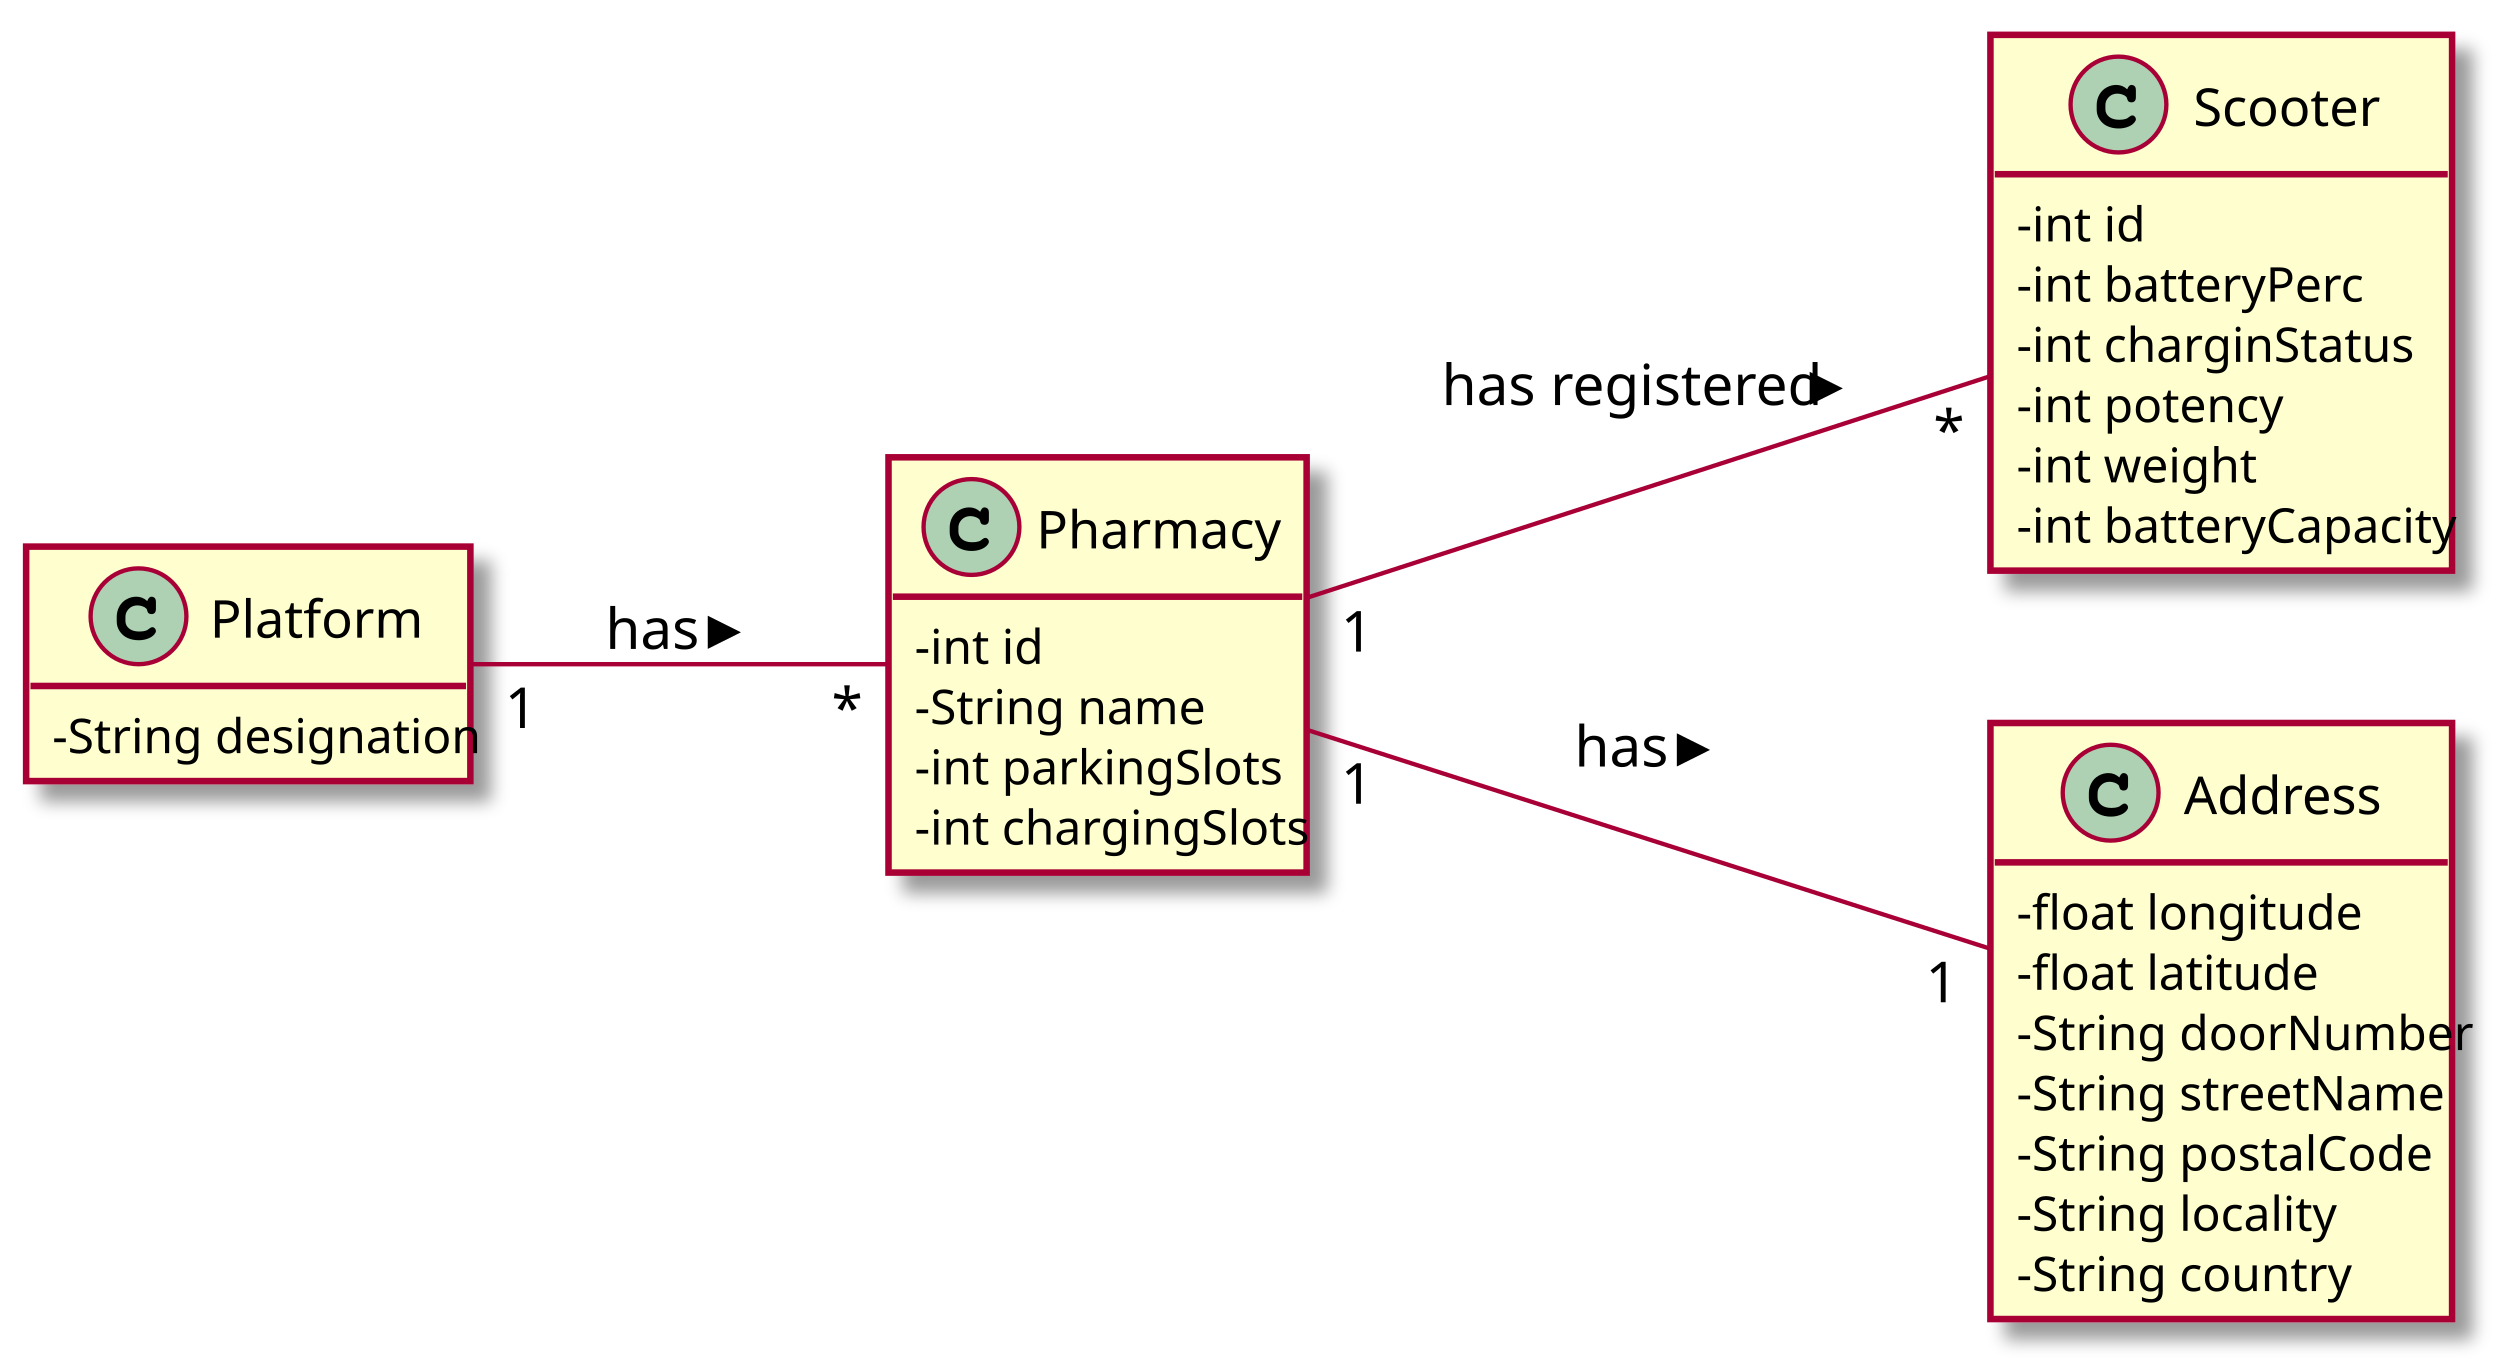
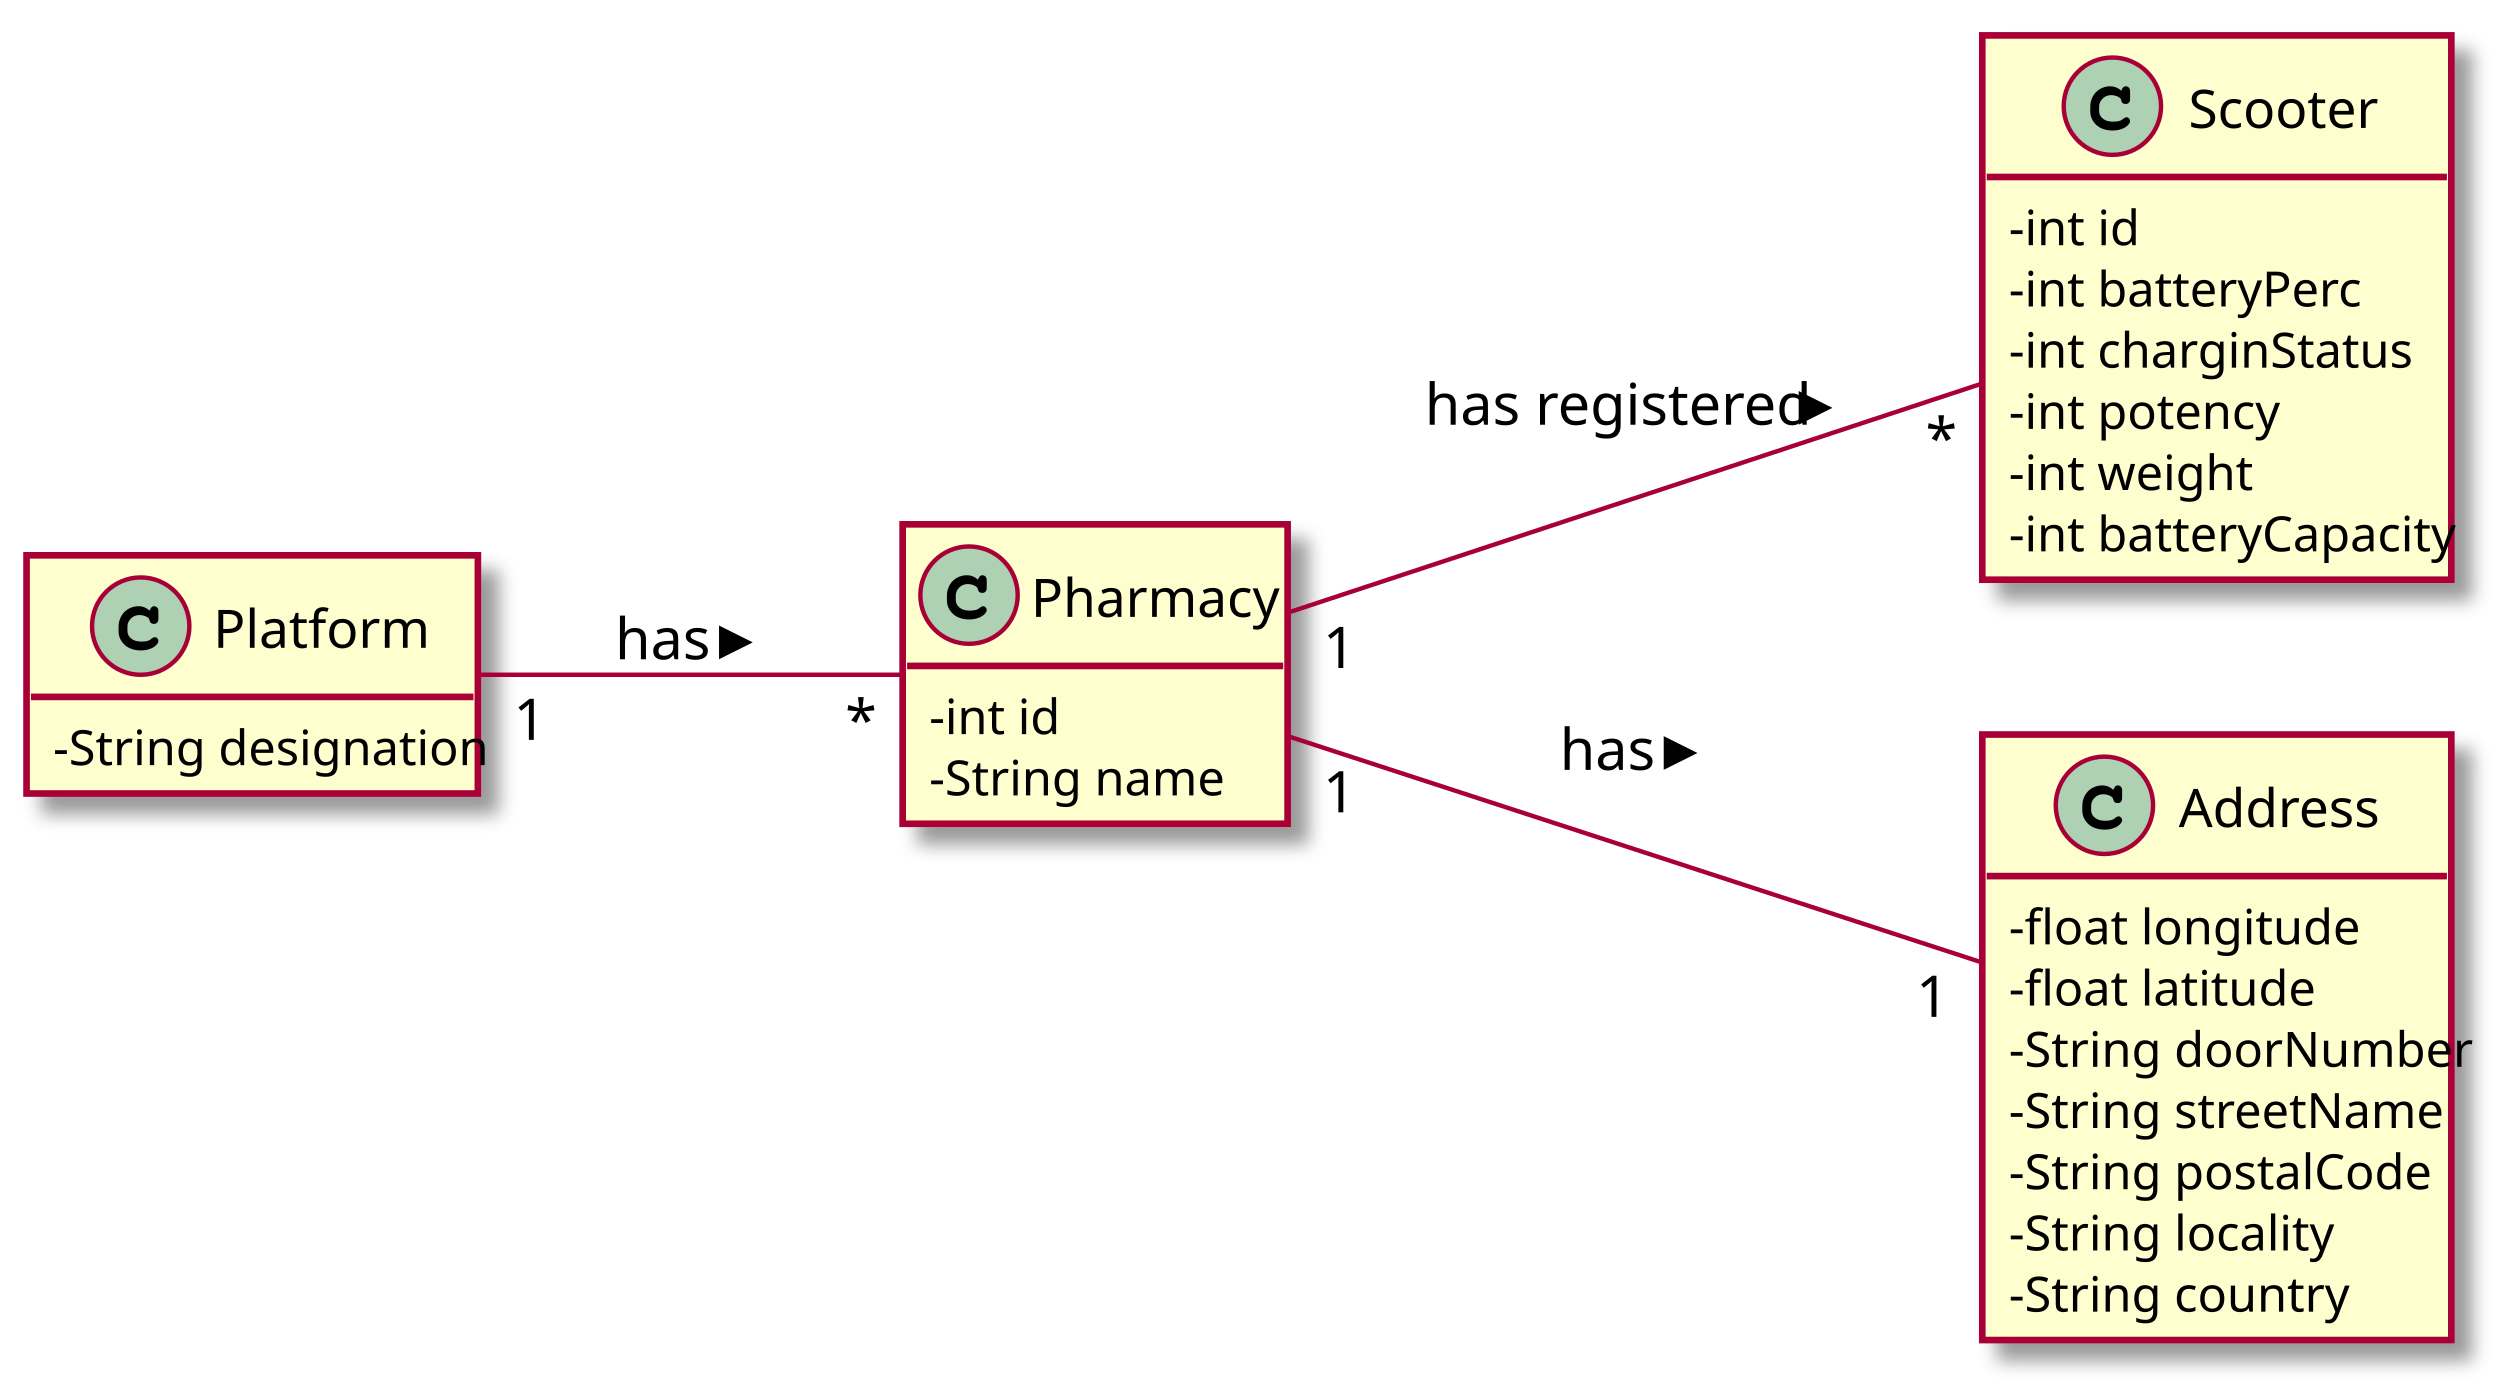
- <svg xmlns="http://www.w3.org/2000/svg" contentScriptType="application/ecmascript" contentStyleType="text/css" height="313px" preserveAspectRatio="none" style="width:574px;height:313px;" version="1.1" viewBox="0 0 574 313" width="574px" zoomAndPan="magnify">
+ <svg xmlns="http://www.w3.org/2000/svg" contentScriptType="application/ecmascript" contentStyleType="text/css" height="313px" preserveAspectRatio="none" style="width:565px;height:313px;" version="1.1" viewBox="0 0 565 313" width="565px" zoomAndPan="magnify">
  <defs>
-     <filter height="300%" id="f6oljwmbzo5jg" width="300%" x="-1" y="-1">
+     <filter height="300%" id="f18cg0yuogyd05" width="300%" x="-1" y="-1">
      <feGaussianBlur result="blurOut" stdDeviation="2.0" />
      <feColorMatrix in="blurOut" result="blurOut2" type="matrix" values="0 0 0 0 0 0 0 0 0 0 0 0 0 0 0 0 0 0 .4 0" />
      <feOffset dx="4.0" dy="4.0" in="blurOut2" result="blurOut3" />
      <feBlend in="SourceGraphic" in2="blurOut3" mode="normal" />
    </filter>
  </defs>
  <g>
-     <rect fill="#FEFECE" filter="url(#f6oljwmbzo5jg)" height="53.836" id="Platform" style="stroke: #A80036; stroke-width: 1.5;" width="102" x="6" y="125.5" />
+     <rect fill="#FEFECE" filter="url(#f18cg0yuogyd05)" height="53.836" id="Platform" style="stroke: #A80036; stroke-width: 1.5;" width="102" x="6" y="125.5" />
    <ellipse cx="31.8" cy="141.5" fill="#ADD1B2" rx="11" ry="11" style="stroke: #A80036; stroke-width: 1.0;" />
    <path d="M33.8,138 Q34.003,137.5 34.237,137.25 Q34.472,137 34.737,137 Q35.206,137 35.503,137.281 Q35.8,137.562 35.8,138.219 L35.8,139.781 Q35.8,140.438 35.519,140.719 Q35.237,141 34.8,141 Q34.409,141 34.159,140.828 Q33.909,140.656 33.8,140.203 Q33.753,139.891 33.581,139.719 Q33.269,139.391 32.706,139.203 Q32.144,139 31.581,139 Q30.878,139 30.284,139.281 Q29.706,139.562 29.253,140.188 Q28.8,140.812 28.8,141.672 L28.8,142.594 Q28.8,143.625 29.644,144.312 Q30.488,145 31.988,145 Q32.878,145 33.503,144.797 Q33.862,144.688 34.269,144.328 Q34.534,144.125 34.675,144.062 Q34.816,144 34.987,144 Q35.316,144 35.55,144.266 Q35.8,144.516 35.8,144.875 Q35.8,145.219 35.456,145.625 Q34.956,146.219 34.159,146.547 Q33.112,147 31.831,147 Q30.331,147 29.128,146.406 Q28.159,145.938 27.472,144.922 Q26.8,143.906 26.8,142.703 L26.8,141.609 Q26.8,140.359 27.394,139.266 Q28.003,138.172 29.05,137.594 Q30.113,137 31.3,137 Q32.019,137 32.644,137.25 Q33.269,137.5 33.8,138 Z " />
    <text fill="#000000" font-family="sans-serif" font-size="12" lengthAdjust="spacingAndGlyphs" textLength="46" x="48.2" y="146.41">Platform</text>
    <line style="stroke: #A80036; stroke-width: 1.5;" x1="7" x2="107" y1="157.5" y2="157.5" />
    <text fill="#000000" font-family="sans-serif" font-size="11" lengthAdjust="spacingAndGlyphs" textLength="90" x="12" y="172.919">-String designation</text>
-     <rect fill="#FEFECE" filter="url(#f6oljwmbzo5jg)" height="95.344" id="Pharmacy" style="stroke: #A80036; stroke-width: 1.5;" width="96" x="204" y="105" />
-     <ellipse cx="223.05" cy="121" fill="#ADD1B2" rx="11" ry="11" style="stroke: #A80036; stroke-width: 1.0;" />
-     <path d="M225.05,117.5 Q225.253,117 225.488,116.75 Q225.722,116.5 225.988,116.5 Q226.456,116.5 226.753,116.781 Q227.05,117.062 227.05,117.719 L227.05,119.281 Q227.05,119.938 226.769,120.219 Q226.488,120.5 226.05,120.5 Q225.659,120.5 225.409,120.328 Q225.159,120.156 225.05,119.703 Q225.003,119.391 224.831,119.219 Q224.519,118.891 223.956,118.703 Q223.394,118.5 222.831,118.5 Q222.128,118.5 221.534,118.781 Q220.956,119.062 220.503,119.688 Q220.05,120.312 220.05,121.172 L220.05,122.094 Q220.05,123.125 220.894,123.812 Q221.738,124.5 223.238,124.5 Q224.128,124.5 224.753,124.297 Q225.113,124.188 225.519,123.828 Q225.784,123.625 225.925,123.562 Q226.066,123.5 226.238,123.5 Q226.566,123.5 226.8,123.766 Q227.05,124.016 227.05,124.375 Q227.05,124.719 226.706,125.125 Q226.206,125.719 225.409,126.047 Q224.363,126.5 223.081,126.5 Q221.581,126.5 220.378,125.906 Q219.409,125.438 218.722,124.422 Q218.05,123.406 218.05,122.203 L218.05,121.109 Q218.05,119.859 218.644,118.766 Q219.253,117.672 220.3,117.094 Q221.363,116.5 222.55,116.5 Q223.269,116.5 223.894,116.75 Q224.519,117 225.05,117.5 Z " />
-     <text fill="#000000" font-family="sans-serif" font-size="12" lengthAdjust="spacingAndGlyphs" textLength="55" x="237.95" y="125.91">Pharmacy</text>
-     <line style="stroke: #A80036; stroke-width: 1.5;" x1="205" x2="299" y1="137" y2="137" />
-     <text fill="#000000" font-family="sans-serif" font-size="11" lengthAdjust="spacingAndGlyphs" textLength="26" x="210" y="152.419">-int id</text>
-     <text fill="#000000" font-family="sans-serif" font-size="11" lengthAdjust="spacingAndGlyphs" textLength="61" x="210" y="166.255">-String name</text>
-     <text fill="#000000" font-family="sans-serif" font-size="11" lengthAdjust="spacingAndGlyphs" textLength="77" x="210" y="180.091">-int parkingSlots</text>
-     <text fill="#000000" font-family="sans-serif" font-size="11" lengthAdjust="spacingAndGlyphs" textLength="84" x="210" y="193.927">-int chargingSlots</text>
-     <rect fill="#FEFECE" filter="url(#f6oljwmbzo5jg)" height="123.016" id="Scooter" style="stroke: #A80036; stroke-width: 1.5;" width="106" x="457" y="8" />
-     <ellipse cx="486.4" cy="24" fill="#ADD1B2" rx="11" ry="11" style="stroke: #A80036; stroke-width: 1.0;" />
-     <path d="M488.4,20.5 Q488.603,20 488.837,19.75 Q489.072,19.5 489.337,19.5 Q489.806,19.5 490.103,19.781 Q490.4,20.062 490.4,20.719 L490.4,22.281 Q490.4,22.938 490.119,23.219 Q489.837,23.5 489.4,23.5 Q489.009,23.5 488.759,23.328 Q488.509,23.156 488.4,22.703 Q488.353,22.391 488.181,22.219 Q487.869,21.891 487.306,21.703 Q486.744,21.5 486.181,21.5 Q485.478,21.5 484.884,21.781 Q484.306,22.062 483.853,22.688 Q483.4,23.312 483.4,24.172 L483.4,25.094 Q483.4,26.125 484.244,26.812 Q485.087,27.5 486.587,27.5 Q487.478,27.5 488.103,27.297 Q488.462,27.188 488.869,26.828 Q489.134,26.625 489.275,26.562 Q489.416,26.5 489.587,26.5 Q489.916,26.5 490.15,26.766 Q490.4,27.016 490.4,27.375 Q490.4,27.719 490.056,28.125 Q489.556,28.719 488.759,29.047 Q487.712,29.5 486.431,29.5 Q484.931,29.5 483.728,28.906 Q482.759,28.438 482.072,27.422 Q481.4,26.406 481.4,25.203 L481.4,24.109 Q481.4,22.859 481.994,21.766 Q482.603,20.672 483.65,20.094 Q484.712,19.5 485.9,19.5 Q486.619,19.5 487.244,19.75 Q487.869,20 488.4,20.5 Z " />
-     <text fill="#000000" font-family="sans-serif" font-size="12" lengthAdjust="spacingAndGlyphs" textLength="42" x="503.6" y="28.91">Scooter</text>
-     <line style="stroke: #A80036; stroke-width: 1.5;" x1="458" x2="562" y1="40" y2="40" />
-     <text fill="#000000" font-family="sans-serif" font-size="11" lengthAdjust="spacingAndGlyphs" textLength="26" x="463" y="55.419">-int id</text>
-     <text fill="#000000" font-family="sans-serif" font-size="11" lengthAdjust="spacingAndGlyphs" textLength="74" x="463" y="69.255">-int batteryPerc</text>
-     <text fill="#000000" font-family="sans-serif" font-size="11" lengthAdjust="spacingAndGlyphs" textLength="85" x="463" y="83.091">-int charginStatus</text>
-     <text fill="#000000" font-family="sans-serif" font-size="11" lengthAdjust="spacingAndGlyphs" textLength="57" x="463" y="96.927">-int potency</text>
-     <text fill="#000000" font-family="sans-serif" font-size="11" lengthAdjust="spacingAndGlyphs" textLength="51" x="463" y="110.763">-int weight</text>
-     <text fill="#000000" font-family="sans-serif" font-size="11" lengthAdjust="spacingAndGlyphs" textLength="94" x="463" y="124.599">-int batteryCapacity</text>
-     <rect fill="#FEFECE" filter="url(#f6oljwmbzo5jg)" height="136.852" id="Address" style="stroke: #A80036; stroke-width: 1.5;" width="106" x="457" y="166" />
-     <ellipse cx="484.6" cy="182" fill="#ADD1B2" rx="11" ry="11" style="stroke: #A80036; stroke-width: 1.0;" />
-     <path d="M486.6,178.5 Q486.803,178 487.038,177.75 Q487.272,177.5 487.538,177.5 Q488.006,177.5 488.303,177.781 Q488.6,178.062 488.6,178.719 L488.6,180.281 Q488.6,180.938 488.319,181.219 Q488.038,181.5 487.6,181.5 Q487.209,181.5 486.959,181.328 Q486.709,181.156 486.6,180.703 Q486.553,180.391 486.381,180.219 Q486.069,179.891 485.506,179.703 Q484.944,179.5 484.381,179.5 Q483.678,179.5 483.084,179.781 Q482.506,180.062 482.053,180.688 Q481.6,181.312 481.6,182.172 L481.6,183.094 Q481.6,184.125 482.444,184.812 Q483.288,185.5 484.788,185.5 Q485.678,185.5 486.303,185.297 Q486.663,185.188 487.069,184.828 Q487.334,184.625 487.475,184.562 Q487.616,184.5 487.788,184.5 Q488.116,184.5 488.35,184.766 Q488.6,185.016 488.6,185.375 Q488.6,185.719 488.256,186.125 Q487.756,186.719 486.959,187.047 Q485.913,187.5 484.631,187.5 Q483.131,187.5 481.928,186.906 Q480.959,186.438 480.272,185.422 Q479.6,184.406 479.6,183.203 L479.6,182.109 Q479.6,180.859 480.194,179.766 Q480.803,178.672 481.85,178.094 Q482.913,177.5 484.1,177.5 Q484.819,177.5 485.444,177.75 Q486.069,178 486.6,178.5 Z " />
-     <text fill="#000000" font-family="sans-serif" font-size="12" lengthAdjust="spacingAndGlyphs" textLength="46" x="501.4" y="186.91">Address</text>
-     <line style="stroke: #A80036; stroke-width: 1.5;" x1="458" x2="562" y1="198" y2="198" />
-     <text fill="#000000" font-family="sans-serif" font-size="11" lengthAdjust="spacingAndGlyphs" textLength="71" x="463" y="213.419">-float longitude</text>
-     <text fill="#000000" font-family="sans-serif" font-size="11" lengthAdjust="spacingAndGlyphs" textLength="62" x="463" y="227.255">-float latitude</text>
-     <text fill="#000000" font-family="sans-serif" font-size="11" lengthAdjust="spacingAndGlyphs" textLength="94" x="463" y="241.091">-String doorNumber</text>
-     <text fill="#000000" font-family="sans-serif" font-size="11" lengthAdjust="spacingAndGlyphs" textLength="90" x="463" y="254.927">-String streetName</text>
-     <text fill="#000000" font-family="sans-serif" font-size="11" lengthAdjust="spacingAndGlyphs" textLength="89" x="463" y="268.763">-String postalCode</text>
-     <text fill="#000000" font-family="sans-serif" font-size="11" lengthAdjust="spacingAndGlyphs" textLength="68" x="463" y="282.599">-String locality</text>
-     <text fill="#000000" font-family="sans-serif" font-size="11" lengthAdjust="spacingAndGlyphs" textLength="72" x="463" y="296.435">-String country</text>
-     <path d="M108.205,152.5 C137.691,152.5 174.734,152.5 203.702,152.5 " fill="none" id="Platform-Pharmacy" style="stroke: #A80036; stroke-width: 1.0;" />
+     <rect fill="#FEFECE" filter="url(#f18cg0yuogyd05)" height="67.672" id="Pharmacy" style="stroke: #A80036; stroke-width: 1.5;" width="87" x="204" y="118.5" />
+     <ellipse cx="219" cy="134.5" fill="#ADD1B2" rx="11" ry="11" style="stroke: #A80036; stroke-width: 1.0;" />
+     <path d="M221,131 Q221.203,130.5 221.438,130.25 Q221.672,130 221.938,130 Q222.406,130 222.703,130.281 Q223,130.562 223,131.219 L223,132.781 Q223,133.438 222.719,133.719 Q222.438,134 222,134 Q221.609,134 221.359,133.828 Q221.109,133.656 221,133.203 Q220.953,132.891 220.781,132.719 Q220.469,132.391 219.906,132.203 Q219.344,132 218.781,132 Q218.078,132 217.484,132.281 Q216.906,132.562 216.453,133.188 Q216,133.812 216,134.672 L216,135.594 Q216,136.625 216.844,137.312 Q217.688,138 219.188,138 Q220.078,138 220.703,137.797 Q221.062,137.688 221.469,137.328 Q221.734,137.125 221.875,137.062 Q222.016,137 222.188,137 Q222.516,137 222.75,137.266 Q223,137.516 223,137.875 Q223,138.219 222.656,138.625 Q222.156,139.219 221.359,139.547 Q220.312,140 219.031,140 Q217.531,140 216.328,139.406 Q215.359,138.938 214.672,137.922 Q214,136.906 214,135.703 L214,134.609 Q214,133.359 214.594,132.266 Q215.203,131.172 216.25,130.594 Q217.312,130 218.5,130 Q219.219,130 219.844,130.25 Q220.469,130.5 221,131 Z " />
+     <text fill="#000000" font-family="sans-serif" font-size="12" lengthAdjust="spacingAndGlyphs" textLength="55" x="233" y="139.41">Pharmacy</text>
+     <line style="stroke: #A80036; stroke-width: 1.5;" x1="205" x2="290" y1="150.5" y2="150.5" />
+     <text fill="#000000" font-family="sans-serif" font-size="11" lengthAdjust="spacingAndGlyphs" textLength="26" x="210" y="165.919">-int id</text>
+     <text fill="#000000" font-family="sans-serif" font-size="11" lengthAdjust="spacingAndGlyphs" textLength="61" x="210" y="179.755">-String name</text>
+     <rect fill="#FEFECE" filter="url(#f18cg0yuogyd05)" height="123.016" id="Scooter" style="stroke: #A80036; stroke-width: 1.5;" width="106" x="448" y="8" />
+     <ellipse cx="477.4" cy="24" fill="#ADD1B2" rx="11" ry="11" style="stroke: #A80036; stroke-width: 1.0;" />
+     <path d="M479.4,20.5 Q479.603,20 479.837,19.75 Q480.072,19.5 480.337,19.5 Q480.806,19.5 481.103,19.781 Q481.4,20.062 481.4,20.719 L481.4,22.281 Q481.4,22.938 481.119,23.219 Q480.837,23.5 480.4,23.5 Q480.009,23.5 479.759,23.328 Q479.509,23.156 479.4,22.703 Q479.353,22.391 479.181,22.219 Q478.869,21.891 478.306,21.703 Q477.744,21.5 477.181,21.5 Q476.478,21.5 475.884,21.781 Q475.306,22.062 474.853,22.688 Q474.4,23.312 474.4,24.172 L474.4,25.094 Q474.4,26.125 475.244,26.812 Q476.087,27.5 477.587,27.5 Q478.478,27.5 479.103,27.297 Q479.462,27.188 479.869,26.828 Q480.134,26.625 480.275,26.562 Q480.416,26.5 480.587,26.5 Q480.916,26.5 481.15,26.766 Q481.4,27.016 481.4,27.375 Q481.4,27.719 481.056,28.125 Q480.556,28.719 479.759,29.047 Q478.712,29.5 477.431,29.5 Q475.931,29.5 474.728,28.906 Q473.759,28.438 473.072,27.422 Q472.4,26.406 472.4,25.203 L472.4,24.109 Q472.4,22.859 472.994,21.766 Q473.603,20.672 474.65,20.094 Q475.712,19.5 476.9,19.5 Q477.619,19.5 478.244,19.75 Q478.869,20 479.4,20.5 Z " />
+     <text fill="#000000" font-family="sans-serif" font-size="12" lengthAdjust="spacingAndGlyphs" textLength="42" x="494.6" y="28.91">Scooter</text>
+     <line style="stroke: #A80036; stroke-width: 1.5;" x1="449" x2="553" y1="40" y2="40" />
+     <text fill="#000000" font-family="sans-serif" font-size="11" lengthAdjust="spacingAndGlyphs" textLength="26" x="454" y="55.419">-int id</text>
+     <text fill="#000000" font-family="sans-serif" font-size="11" lengthAdjust="spacingAndGlyphs" textLength="74" x="454" y="69.255">-int batteryPerc</text>
+     <text fill="#000000" font-family="sans-serif" font-size="11" lengthAdjust="spacingAndGlyphs" textLength="85" x="454" y="83.091">-int charginStatus</text>
+     <text fill="#000000" font-family="sans-serif" font-size="11" lengthAdjust="spacingAndGlyphs" textLength="57" x="454" y="96.927">-int potency</text>
+     <text fill="#000000" font-family="sans-serif" font-size="11" lengthAdjust="spacingAndGlyphs" textLength="51" x="454" y="110.763">-int weight</text>
+     <text fill="#000000" font-family="sans-serif" font-size="11" lengthAdjust="spacingAndGlyphs" textLength="94" x="454" y="124.599">-int batteryCapacity</text>
+     <rect fill="#FEFECE" filter="url(#f18cg0yuogyd05)" height="136.852" id="Address" style="stroke: #A80036; stroke-width: 1.5;" width="106" x="448" y="166" />
+     <ellipse cx="475.6" cy="182" fill="#ADD1B2" rx="11" ry="11" style="stroke: #A80036; stroke-width: 1.0;" />
+     <path d="M477.6,178.5 Q477.803,178 478.038,177.75 Q478.272,177.5 478.538,177.5 Q479.006,177.5 479.303,177.781 Q479.6,178.062 479.6,178.719 L479.6,180.281 Q479.6,180.938 479.319,181.219 Q479.038,181.5 478.6,181.5 Q478.209,181.5 477.959,181.328 Q477.709,181.156 477.6,180.703 Q477.553,180.391 477.381,180.219 Q477.069,179.891 476.506,179.703 Q475.944,179.5 475.381,179.5 Q474.678,179.5 474.084,179.781 Q473.506,180.062 473.053,180.688 Q472.6,181.312 472.6,182.172 L472.6,183.094 Q472.6,184.125 473.444,184.812 Q474.288,185.5 475.788,185.5 Q476.678,185.5 477.303,185.297 Q477.663,185.188 478.069,184.828 Q478.334,184.625 478.475,184.562 Q478.616,184.5 478.788,184.5 Q479.116,184.5 479.35,184.766 Q479.6,185.016 479.6,185.375 Q479.6,185.719 479.256,186.125 Q478.756,186.719 477.959,187.047 Q476.913,187.5 475.631,187.5 Q474.131,187.5 472.928,186.906 Q471.959,186.438 471.272,185.422 Q470.6,184.406 470.6,183.203 L470.6,182.109 Q470.6,180.859 471.194,179.766 Q471.803,178.672 472.85,178.094 Q473.913,177.5 475.1,177.5 Q475.819,177.5 476.444,177.75 Q477.069,178 477.6,178.5 Z " />
+     <text fill="#000000" font-family="sans-serif" font-size="12" lengthAdjust="spacingAndGlyphs" textLength="46" x="492.4" y="186.91">Address</text>
+     <line style="stroke: #A80036; stroke-width: 1.5;" x1="449" x2="553" y1="198" y2="198" />
+     <text fill="#000000" font-family="sans-serif" font-size="11" lengthAdjust="spacingAndGlyphs" textLength="71" x="454" y="213.419">-float longitude</text>
+     <text fill="#000000" font-family="sans-serif" font-size="11" lengthAdjust="spacingAndGlyphs" textLength="62" x="454" y="227.255">-float latitude</text>
+     <text fill="#000000" font-family="sans-serif" font-size="11" lengthAdjust="spacingAndGlyphs" textLength="94" x="454" y="241.091">-String doorNumber</text>
+     <text fill="#000000" font-family="sans-serif" font-size="11" lengthAdjust="spacingAndGlyphs" textLength="90" x="454" y="254.927">-String streetName</text>
+     <text fill="#000000" font-family="sans-serif" font-size="11" lengthAdjust="spacingAndGlyphs" textLength="89" x="454" y="268.763">-String postalCode</text>
+     <text fill="#000000" font-family="sans-serif" font-size="11" lengthAdjust="spacingAndGlyphs" textLength="68" x="454" y="282.599">-String locality</text>
+     <text fill="#000000" font-family="sans-serif" font-size="11" lengthAdjust="spacingAndGlyphs" textLength="72" x="454" y="296.435">-String country</text>
+     <path d="M108.02,152.5 C137.905,152.5 175.463,152.5 203.923,152.5 " fill="none" id="Platform-Pharmacy" style="stroke: #A80036; stroke-width: 1.0;" />
    <text fill="#000000" font-family="sans-serif" font-size="13" lengthAdjust="spacingAndGlyphs" textLength="21" x="139" y="148.995">has</text>
    <polygon fill="#000000" points="163,142.176,169,145.176,163,148.176,163,142.176" style="stroke: #000000; stroke-width: 1.0;" />
-     <text fill="#000000" font-family="sans-serif" font-size="13" lengthAdjust="spacingAndGlyphs" textLength="7" x="115.898" y="167.156">1</text>
-     <text fill="#000000" font-family="sans-serif" font-size="13" lengthAdjust="spacingAndGlyphs" textLength="5" x="190.924" y="167.221">*</text>
-     <path d="M300.253,137.18 C344.606,122.8 410.821,101.332 456.735,86.445 " fill="none" id="Pharmacy-Scooter" style="stroke: #A80036; stroke-width: 1.0;" />
-     <text fill="#000000" font-family="sans-serif" font-size="13" lengthAdjust="spacingAndGlyphs" textLength="82" x="331" y="92.995">has registered</text>
-     <polygon fill="#000000" points="416,86.176,422,89.176,416,92.176,416,86.176" style="stroke: #000000; stroke-width: 1.0;" />
-     <text fill="#000000" font-family="sans-serif" font-size="13" lengthAdjust="spacingAndGlyphs" textLength="7" x="307.854" y="149.601">1</text>
-     <text fill="#000000" font-family="sans-serif" font-size="13" lengthAdjust="spacingAndGlyphs" textLength="5" x="443.893" y="103.472">*</text>
-     <path d="M300.253,167.636 C344.606,181.842 410.821,203.052 456.735,217.759 " fill="none" id="Pharmacy-Address" style="stroke: #A80036; stroke-width: 1.0;" />
-     <text fill="#000000" font-family="sans-serif" font-size="13" lengthAdjust="spacingAndGlyphs" textLength="21" x="361.5" y="175.995">has</text>
-     <polygon fill="#000000" points="385.5,169.176,391.5,172.176,385.5,175.176,385.5,169.176" style="stroke: #000000; stroke-width: 1.0;" />
-     <text fill="#000000" font-family="sans-serif" font-size="13" lengthAdjust="spacingAndGlyphs" textLength="7" x="307.854" y="184.53">1</text>
-     <text fill="#000000" font-family="sans-serif" font-size="13" lengthAdjust="spacingAndGlyphs" textLength="7" x="442.107" y="230.113">1</text>
+     <text fill="#000000" font-family="sans-serif" font-size="13" lengthAdjust="spacingAndGlyphs" textLength="7" x="116.028" y="167.208">1</text>
+     <text fill="#000000" font-family="sans-serif" font-size="13" lengthAdjust="spacingAndGlyphs" textLength="5" x="191.004" y="167.429">*</text>
+     <path d="M291.164,138.42 C334.468,124.129 401.568,101.985 447.968,86.672 " fill="none" id="Pharmacy-Scooter" style="stroke: #A80036; stroke-width: 1.0;" />
+     <text fill="#000000" font-family="sans-serif" font-size="13" lengthAdjust="spacingAndGlyphs" textLength="82" x="322" y="95.995">has registered</text>
+     <polygon fill="#000000" points="407,89.176,413,92.176,407,95.176,407,89.176" style="stroke: #000000; stroke-width: 1.0;" />
+     <text fill="#000000" font-family="sans-serif" font-size="13" lengthAdjust="spacingAndGlyphs" textLength="7" x="298.976" y="150.964">1</text>
+     <text fill="#000000" font-family="sans-serif" font-size="13" lengthAdjust="spacingAndGlyphs" textLength="5" x="435.159" y="103.731">*</text>
+     <path d="M291.164,166.41 C334.468,180.529 401.568,202.407 447.968,217.535 " fill="none" id="Pharmacy-Address" style="stroke: #A80036; stroke-width: 1.0;" />
+     <text fill="#000000" font-family="sans-serif" font-size="13" lengthAdjust="spacingAndGlyphs" textLength="21" x="352.5" y="173.995">has</text>
+     <polygon fill="#000000" points="376.5,167.176,382.5,170.176,376.5,173.176,376.5,167.176" style="stroke: #000000; stroke-width: 1.0;" />
+     <text fill="#000000" font-family="sans-serif" font-size="13" lengthAdjust="spacingAndGlyphs" textLength="7" x="298.976" y="183.59">1</text>
+     <text fill="#000000" font-family="sans-serif" font-size="13" lengthAdjust="spacingAndGlyphs" textLength="7" x="433.018" y="229.805">1</text>
  </g>
</svg>
